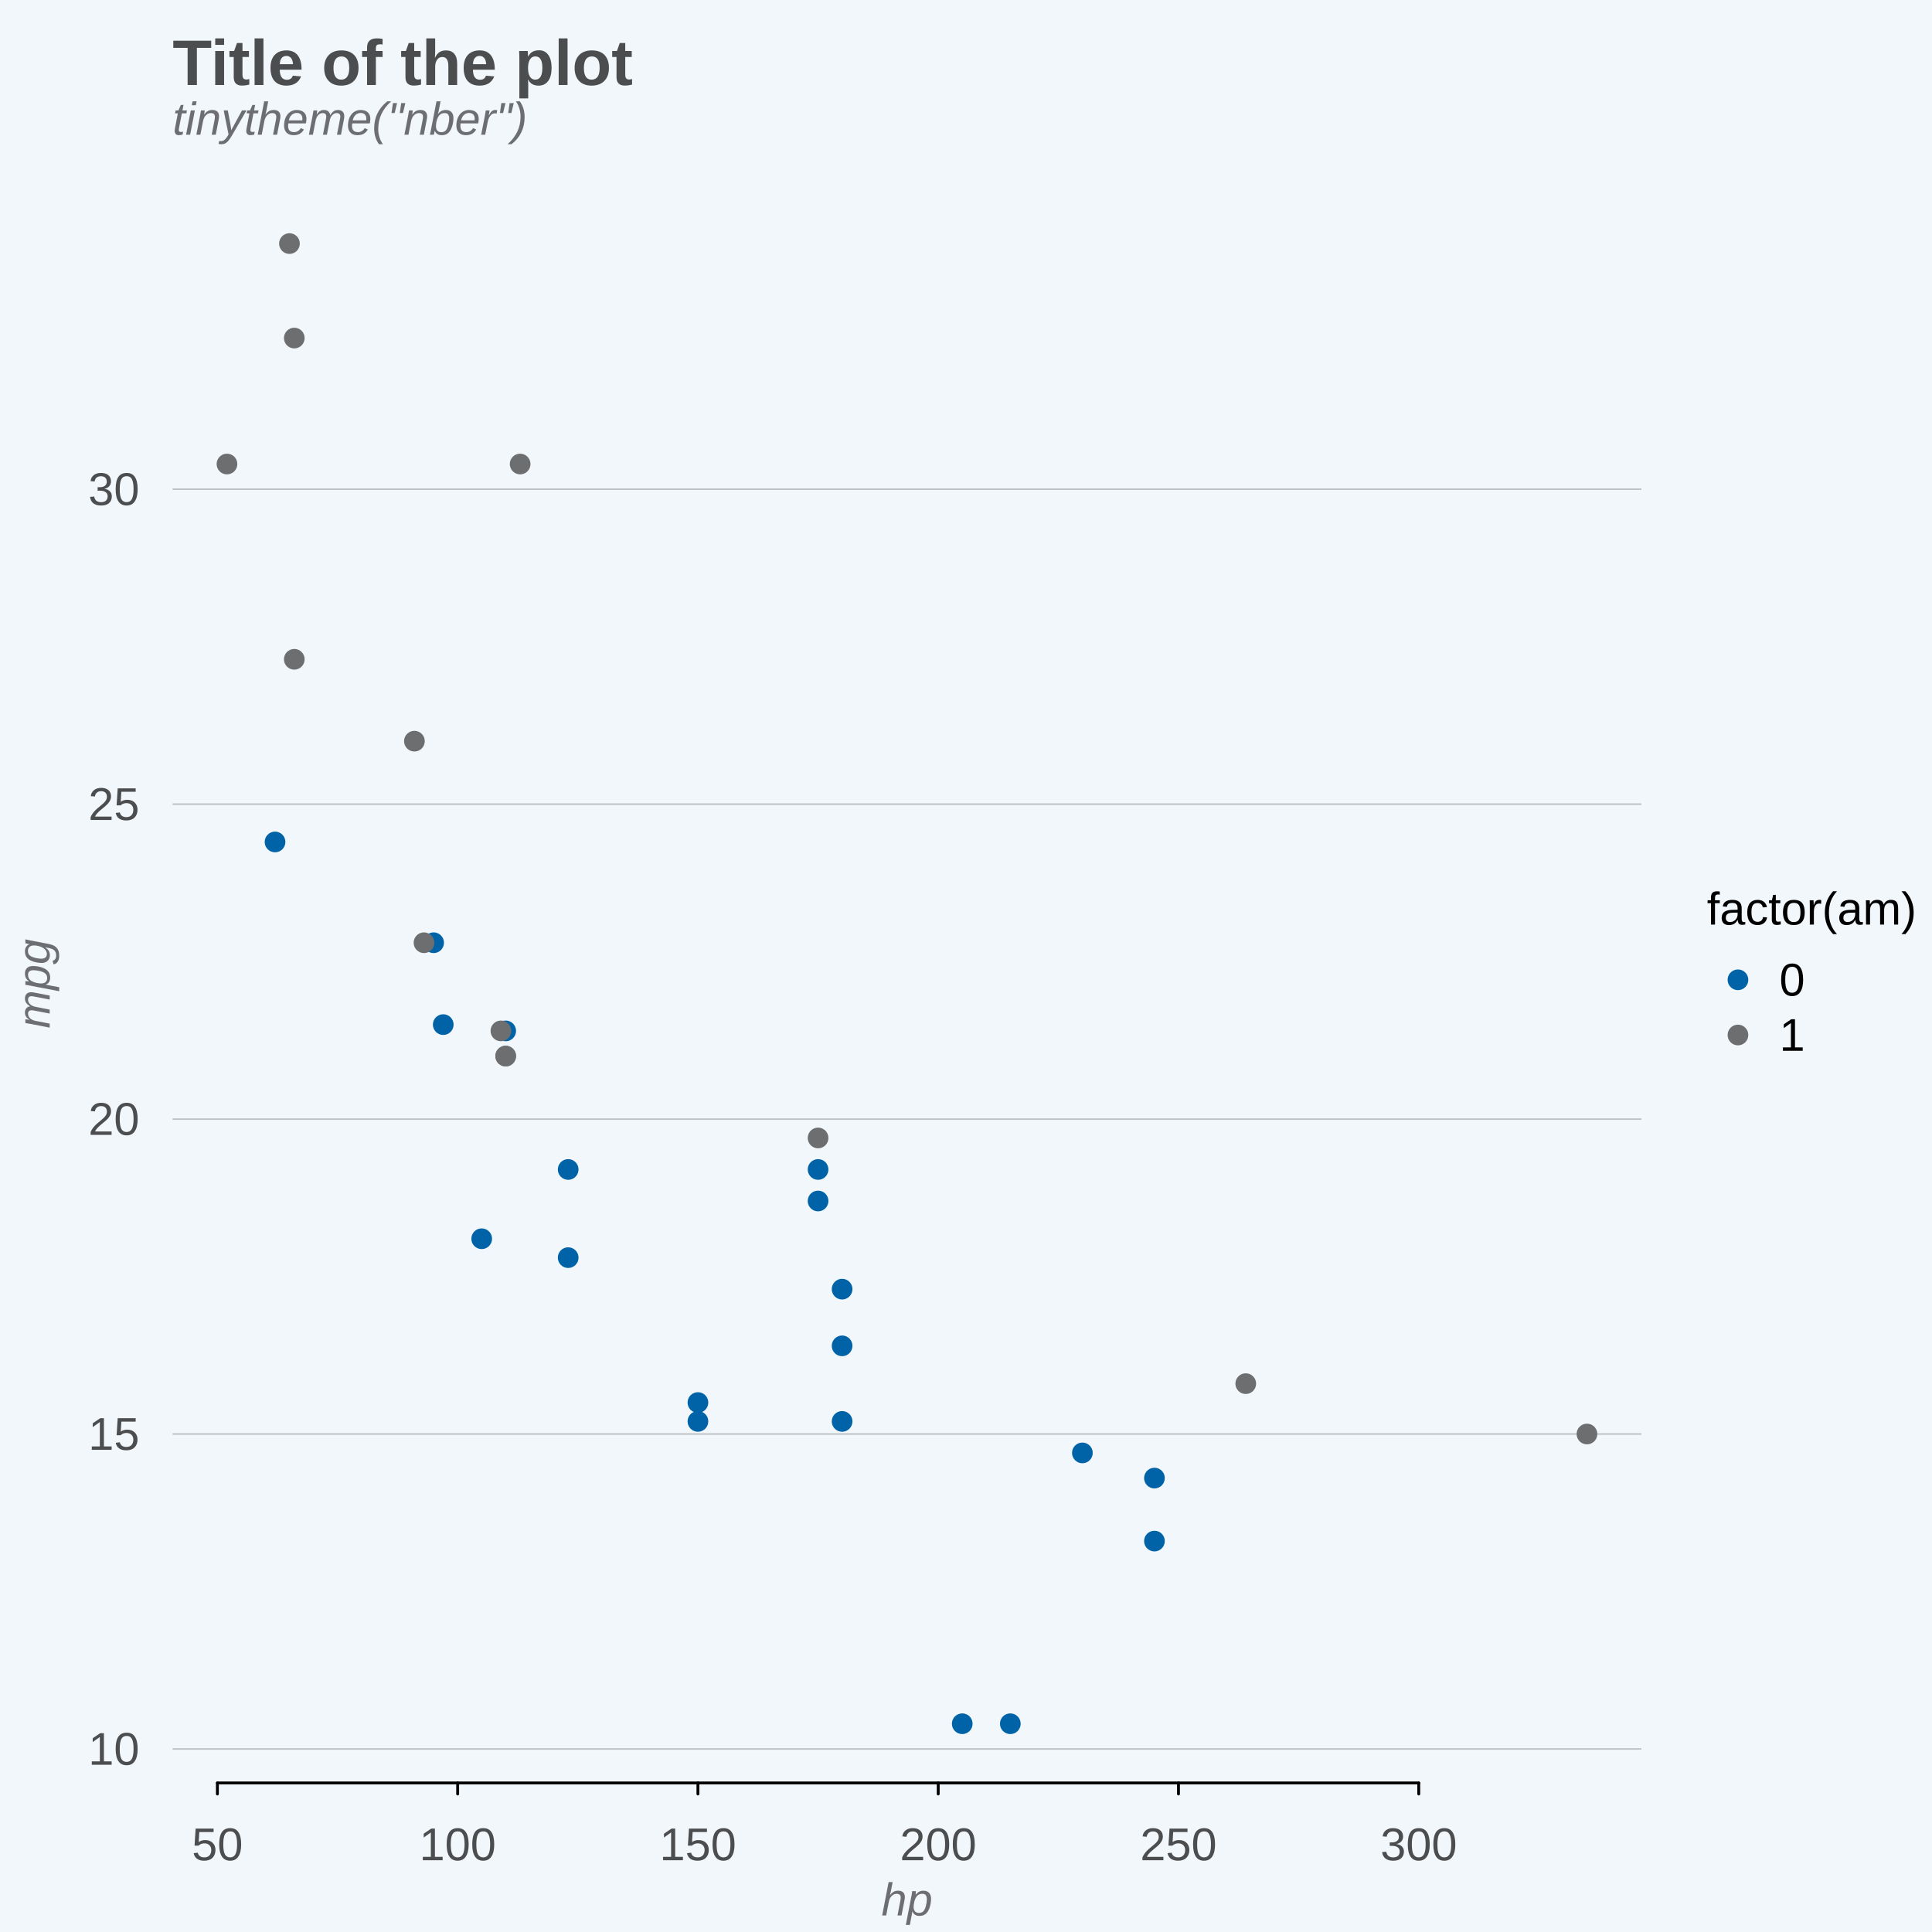
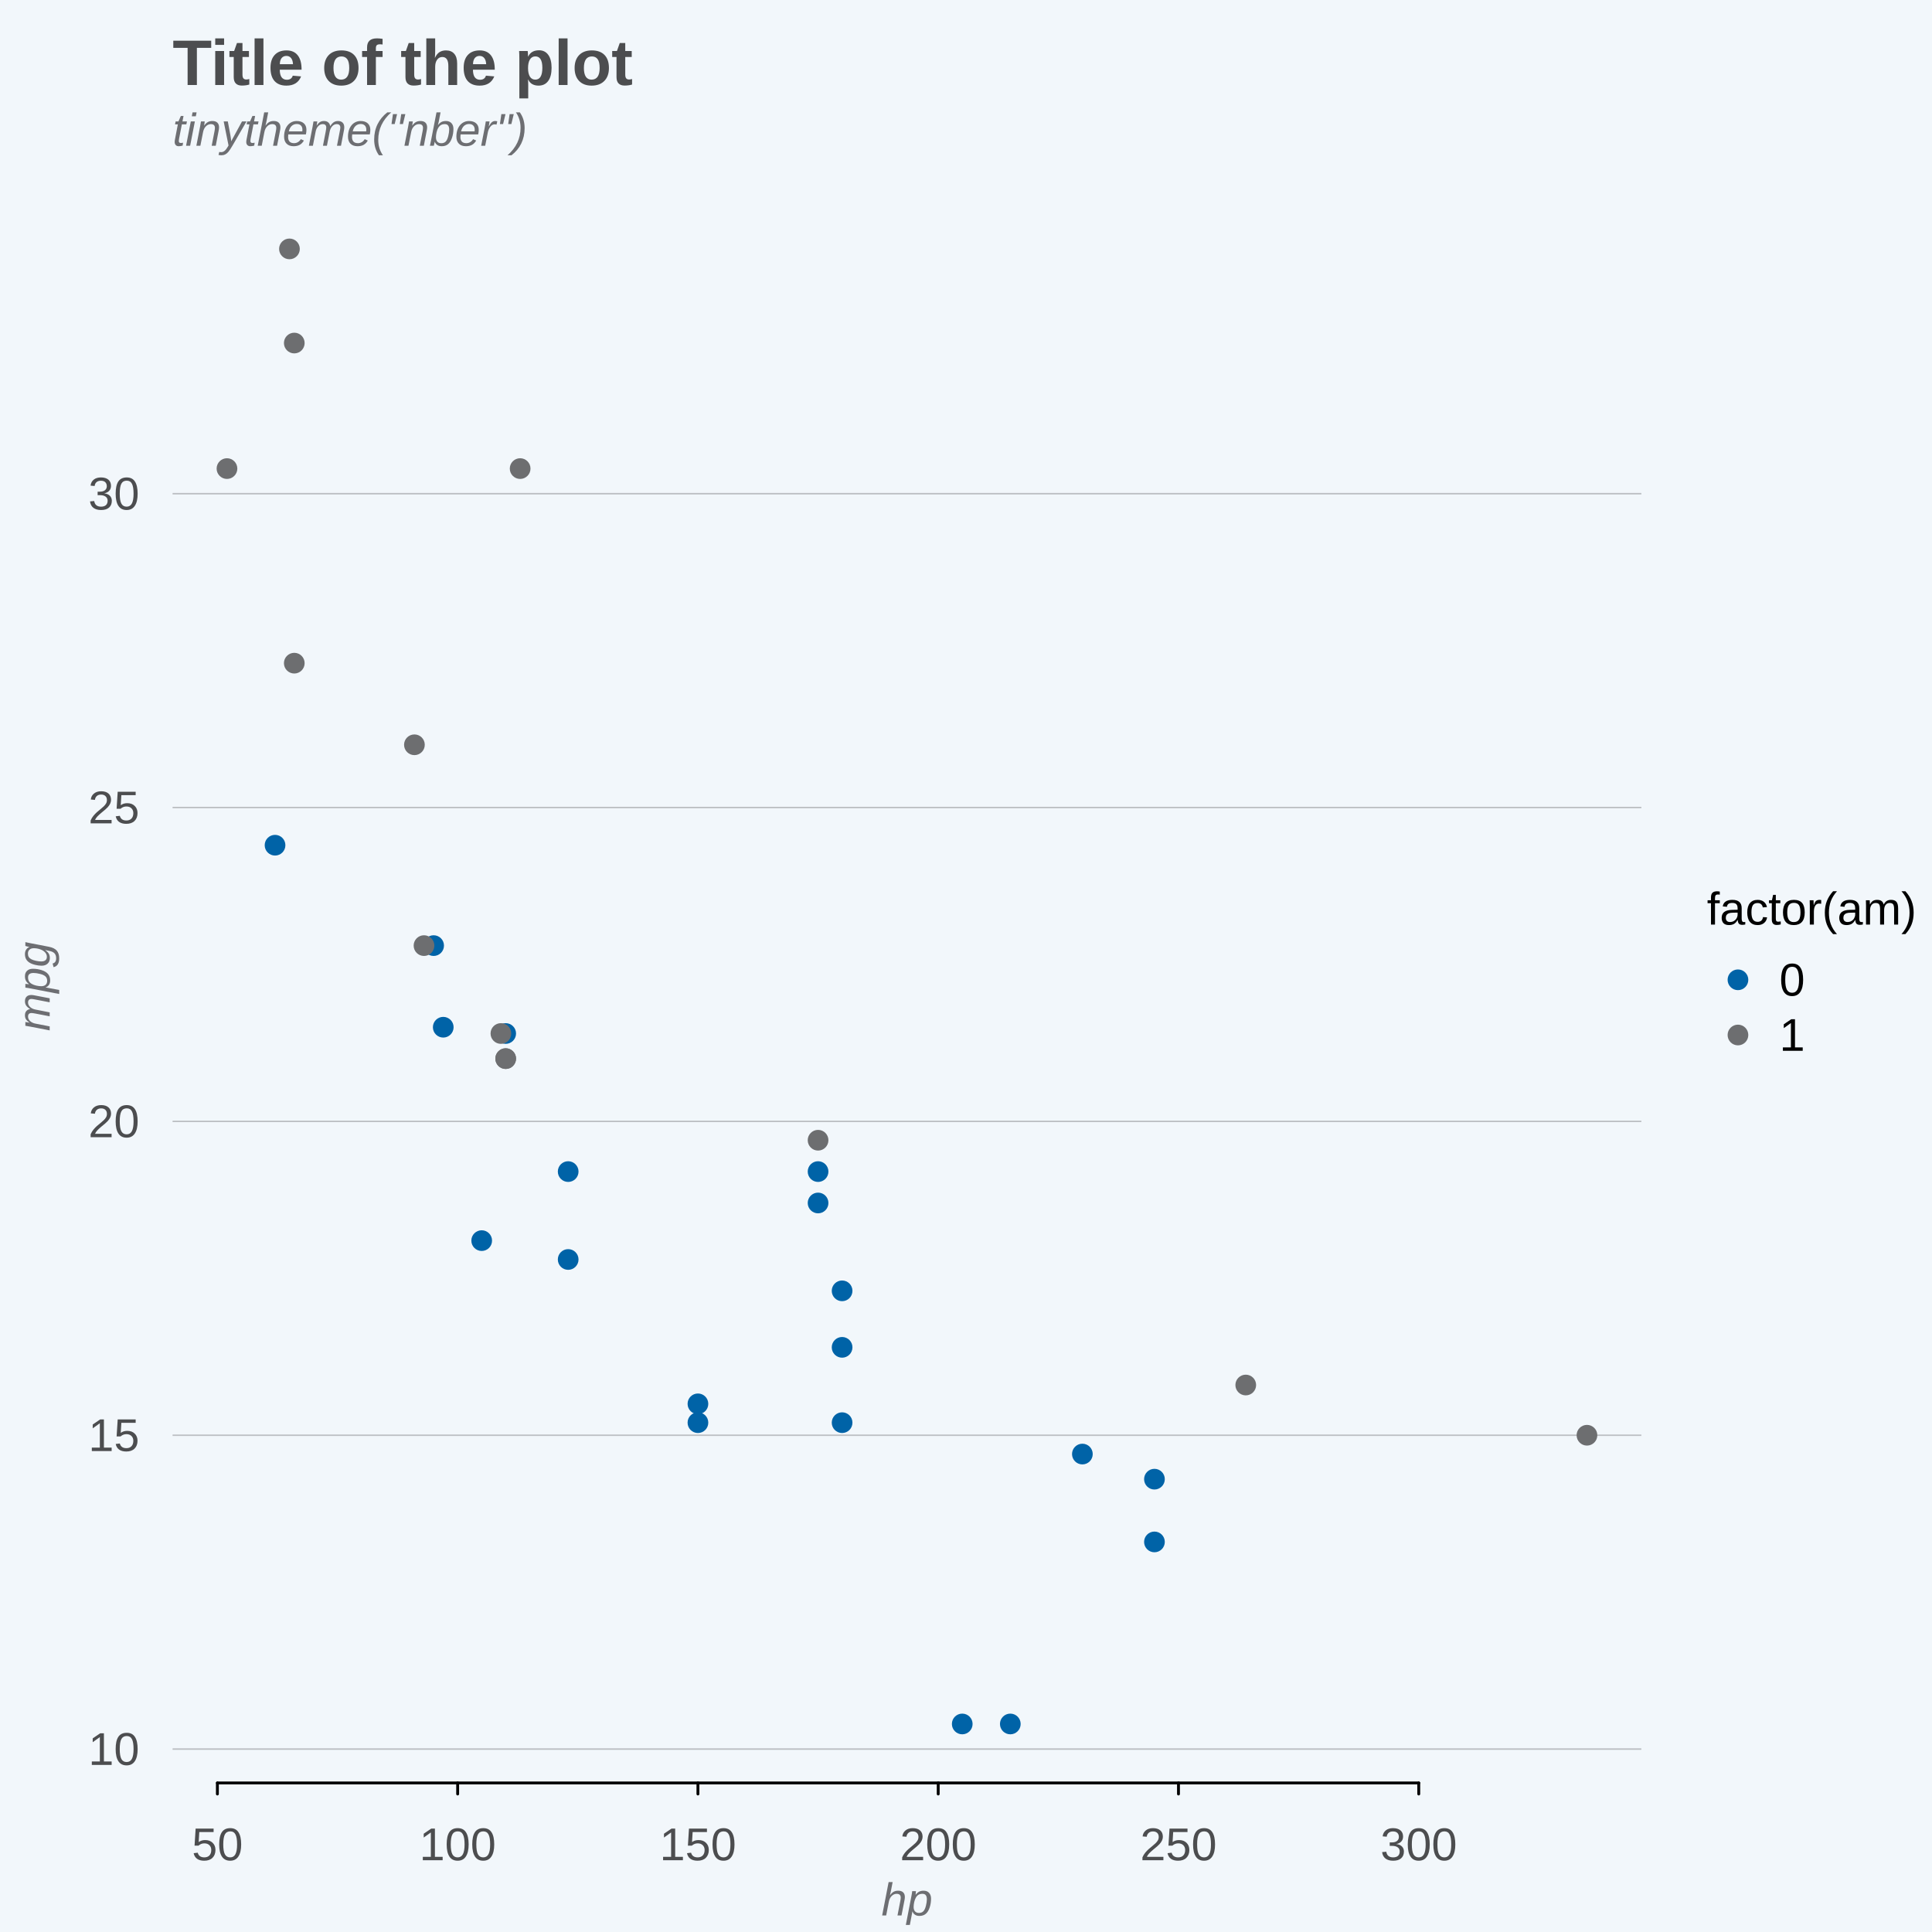
<svg xmlns="http://www.w3.org/2000/svg" width="504.00pt" height="504.00pt" viewBox="0 0 504.00 504.00">
  <g class="svglite">
    <defs>
      <style type="text/css">
    .svglite line, .svglite polyline, .svglite polygon, .svglite path, .svglite rect, .svglite circle {
      fill: none;
      stroke: #000000;
      stroke-linecap: round;
      stroke-linejoin: round;
      stroke-miterlimit: 10.00;
    }
    .svglite text {
      white-space: pre;
    }
    .svglite g.glyphgroup path {
      fill: inherit;
      stroke: none;
    }
  </style>
    </defs>
    <rect width="100%" height="100%" style="stroke: none; fill: #F2F7FB;" />
    <defs>
      <clipPath id="cpMC4wMHw1MDQuMDB8MC4wMHw1MDQuMDA=">
        <rect x="0.00" y="0.00" width="504.00" height="504.00" />
      </clipPath>
    </defs>
    <g clip-path="url(#cpMC4wMHw1MDQuMDB8MC4wMHw1MDQuMDA=)">
      <circle cx="453.38" cy="255.60" r="2.70" style="stroke-width: 0.75; stroke: none; fill: #0063A7;" />
      <circle cx="453.38" cy="270.00" r="2.70" style="stroke-width: 0.75; stroke: none; fill: #6D6E70;" />
      <text x="472.62" y="241.20" text-anchor="middle" style="font-size: 12.00px; font-family: &quot;Liberation Sans&quot;;" textLength="54.67px" lengthAdjust="spacingAndGlyphs">factor(am)</text>
      <text x="464.18" y="259.73" style="font-size: 12.00px; font-family: &quot;Liberation Sans&quot;;" textLength="6.67px" lengthAdjust="spacingAndGlyphs">0</text>
      <text x="464.18" y="274.13" style="font-size: 12.00px; font-family: &quot;Liberation Sans&quot;;" textLength="6.67px" lengthAdjust="spacingAndGlyphs">1</text>
-       <text x="45.02" y="35.14" style="font-size: 12.00px; font-style: italic;fill: #6D6E72; font-family: &quot;Liberation Sans&quot;;" textLength="92.56px" lengthAdjust="spacingAndGlyphs">tinytheme("nber")</text>
+       <text x="45.02" y="38.02" style="font-size: 12.00px; font-style: italic;fill: #6D6E72; font-family: &quot;Liberation Sans&quot;;" textLength="92.56px" lengthAdjust="spacingAndGlyphs">tinytheme("nber")</text>
    </g>
    <defs>
      <clipPath id="cpMC4wMHw0MjguMTh8MC4wMHw1MDQuMDA=">
        <rect x="0.00" y="0.00" width="428.18" height="504.00" />
      </clipPath>
    </defs>
    <g clip-path="url(#cpMC4wMHw0MjguMTh8MC4wMHw1MDQuMDA=)">
      <text x="45.02" y="22.18" style="font-size: 16.80px; font-weight: bold;fill: #4C4D4F; font-family: &quot;Liberation Sans&quot;;" textLength="120.12px" lengthAdjust="spacingAndGlyphs">Title of the plot</text>
      <text x="236.60" y="499.68" text-anchor="middle" style="font-size: 12.00px; font-style: italic;fill: #6D6E72; font-family: &quot;Liberation Sans&quot;;" textLength="13.34px" lengthAdjust="spacingAndGlyphs">hp</text>
-       <text transform="translate(12.96,256.61) rotate(-90)" text-anchor="middle" style="font-size: 12.00px; font-style: italic;fill: #6D6E72; font-family: &quot;Liberation Sans&quot;;" textLength="23.34px" lengthAdjust="spacingAndGlyphs">mpg</text>
+       <text transform="translate(12.96,257.33) rotate(-90)" text-anchor="middle" style="font-size: 12.00px; font-style: italic;fill: #6D6E72; font-family: &quot;Liberation Sans&quot;;" textLength="23.34px" lengthAdjust="spacingAndGlyphs">mpg</text>
    </g>
    <g clip-path="url(#cpMC4wMHw1MDQuMDB8MC4wMHw1MDQuMDA=)">
      <line x1="56.71" y1="465.12" x2="370.11" y2="465.12" style="stroke-width: 0.75;" />
      <line x1="56.71" y1="465.12" x2="56.71" y2="468.00" style="stroke-width: 0.75;" />
      <line x1="119.39" y1="465.12" x2="119.39" y2="468.00" style="stroke-width: 0.75;" />
      <line x1="182.07" y1="465.12" x2="182.07" y2="468.00" style="stroke-width: 0.75;" />
      <line x1="244.75" y1="465.12" x2="244.75" y2="468.00" style="stroke-width: 0.75;" />
      <line x1="307.43" y1="465.12" x2="307.43" y2="468.00" style="stroke-width: 0.75;" />
      <line x1="370.11" y1="465.12" x2="370.11" y2="468.00" style="stroke-width: 0.75;" />
      <text x="56.71" y="485.28" text-anchor="middle" style="font-size: 12.00px;fill: #4C4D4F; font-family: &quot;Liberation Sans&quot;;" textLength="13.34px" lengthAdjust="spacingAndGlyphs">50</text>
      <text x="119.39" y="485.28" text-anchor="middle" style="font-size: 12.00px;fill: #4C4D4F; font-family: &quot;Liberation Sans&quot;;" textLength="20.02px" lengthAdjust="spacingAndGlyphs">100</text>
      <text x="182.07" y="485.28" text-anchor="middle" style="font-size: 12.00px;fill: #4C4D4F; font-family: &quot;Liberation Sans&quot;;" textLength="20.02px" lengthAdjust="spacingAndGlyphs">150</text>
      <text x="244.75" y="485.28" text-anchor="middle" style="font-size: 12.00px;fill: #4C4D4F; font-family: &quot;Liberation Sans&quot;;" textLength="20.02px" lengthAdjust="spacingAndGlyphs">200</text>
      <text x="307.43" y="485.28" text-anchor="middle" style="font-size: 12.00px;fill: #4C4D4F; font-family: &quot;Liberation Sans&quot;;" textLength="20.02px" lengthAdjust="spacingAndGlyphs">250</text>
      <text x="370.11" y="485.28" text-anchor="middle" style="font-size: 12.00px;fill: #4C4D4F; font-family: &quot;Liberation Sans&quot;;" textLength="20.02px" lengthAdjust="spacingAndGlyphs">300</text>
-       <text x="36.38" y="460.38" text-anchor="end" style="font-size: 12.00px;fill: #4C4D4F; font-family: &quot;Liberation Sans&quot;;" textLength="13.34px" lengthAdjust="spacingAndGlyphs">10</text>
-       <text x="36.38" y="378.22" text-anchor="end" style="font-size: 12.00px;fill: #4C4D4F; font-family: &quot;Liberation Sans&quot;;" textLength="13.34px" lengthAdjust="spacingAndGlyphs">15</text>
-       <text x="36.38" y="296.06" text-anchor="end" style="font-size: 12.00px;fill: #4C4D4F; font-family: &quot;Liberation Sans&quot;;" textLength="13.34px" lengthAdjust="spacingAndGlyphs">20</text>
-       <text x="36.38" y="213.91" text-anchor="end" style="font-size: 12.00px;fill: #4C4D4F; font-family: &quot;Liberation Sans&quot;;" textLength="13.34px" lengthAdjust="spacingAndGlyphs">25</text>
-       <text x="36.38" y="131.75" text-anchor="end" style="font-size: 12.00px;fill: #4C4D4F; font-family: &quot;Liberation Sans&quot;;" textLength="13.34px" lengthAdjust="spacingAndGlyphs">30</text>
+       <text x="36.38" y="460.41" text-anchor="end" style="font-size: 12.00px;fill: #4C4D4F; font-family: &quot;Liberation Sans&quot;;" textLength="13.34px" lengthAdjust="spacingAndGlyphs">10</text>
+       <text x="36.38" y="378.53" text-anchor="end" style="font-size: 12.00px;fill: #4C4D4F; font-family: &quot;Liberation Sans&quot;;" textLength="13.34px" lengthAdjust="spacingAndGlyphs">15</text>
+       <text x="36.38" y="296.66" text-anchor="end" style="font-size: 12.00px;fill: #4C4D4F; font-family: &quot;Liberation Sans&quot;;" textLength="13.34px" lengthAdjust="spacingAndGlyphs">20</text>
+       <text x="36.38" y="214.79" text-anchor="end" style="font-size: 12.00px;fill: #4C4D4F; font-family: &quot;Liberation Sans&quot;;" textLength="13.34px" lengthAdjust="spacingAndGlyphs">25</text>
+       <text x="36.38" y="132.92" text-anchor="end" style="font-size: 12.00px;fill: #4C4D4F; font-family: &quot;Liberation Sans&quot;;" textLength="13.34px" lengthAdjust="spacingAndGlyphs">30</text>
    </g>
    <defs>
-       <clipPath id="cpNDUuMDJ8NDI4LjE4fDQ4LjEwfDQ2NS4xMg==">
-         <rect x="45.02" y="48.10" width="383.16" height="417.02" />
+       <clipPath id="cpNDUuMDJ8NDI4LjE4fDQ5LjU0fDQ2NS4xMg==">
+         <rect x="45.02" y="49.54" width="383.16" height="415.58" />
      </clipPath>
    </defs>
-     <g clip-path="url(#cpNDUuMDJ8NDI4LjE4fDQ4LjEwfDQ2NS4xMg==)">
-       <line x1="45.02" y1="456.25" x2="428.18" y2="456.25" style="stroke-width: 0.38; stroke: #BCBFC3;" />
-       <line x1="45.02" y1="374.09" x2="428.18" y2="374.09" style="stroke-width: 0.38; stroke: #BCBFC3;" />
-       <line x1="45.02" y1="291.94" x2="428.18" y2="291.94" style="stroke-width: 0.38; stroke: #BCBFC3;" />
-       <line x1="45.02" y1="209.78" x2="428.18" y2="209.78" style="stroke-width: 0.38; stroke: #BCBFC3;" />
-       <line x1="45.02" y1="127.62" x2="428.18" y2="127.62" style="stroke-width: 0.38; stroke: #BCBFC3;" />
-       <circle cx="131.92" cy="268.93" r="2.70" style="stroke-width: 0.75; stroke: none; fill: #0063A7;" />
-       <circle cx="213.41" cy="313.30" r="2.70" style="stroke-width: 0.75; stroke: none; fill: #0063A7;" />
-       <circle cx="125.66" cy="323.15" r="2.70" style="stroke-width: 0.75; stroke: none; fill: #0063A7;" />
-       <circle cx="301.16" cy="385.59" r="2.70" style="stroke-width: 0.75; stroke: none; fill: #0063A7;" />
-       <circle cx="71.75" cy="219.64" r="2.70" style="stroke-width: 0.75; stroke: none; fill: #0063A7;" />
-       <circle cx="113.12" cy="245.93" r="2.70" style="stroke-width: 0.75; stroke: none; fill: #0063A7;" />
-       <circle cx="148.22" cy="305.08" r="2.70" style="stroke-width: 0.75; stroke: none; fill: #0063A7;" />
-       <circle cx="148.22" cy="328.08" r="2.70" style="stroke-width: 0.75; stroke: none; fill: #0063A7;" />
-       <circle cx="219.68" cy="351.09" r="2.70" style="stroke-width: 0.75; stroke: none; fill: #0063A7;" />
-       <circle cx="219.68" cy="336.30" r="2.70" style="stroke-width: 0.75; stroke: none; fill: #0063A7;" />
-       <circle cx="219.68" cy="370.80" r="2.70" style="stroke-width: 0.75; stroke: none; fill: #0063A7;" />
-       <circle cx="251.02" cy="449.67" r="2.70" style="stroke-width: 0.75; stroke: none; fill: #0063A7;" />
-       <circle cx="263.56" cy="449.67" r="2.70" style="stroke-width: 0.75; stroke: none; fill: #0063A7;" />
-       <circle cx="282.36" cy="379.02" r="2.70" style="stroke-width: 0.75; stroke: none; fill: #0063A7;" />
-       <circle cx="115.63" cy="267.29" r="2.70" style="stroke-width: 0.75; stroke: none; fill: #0063A7;" />
-       <circle cx="182.07" cy="365.88" r="2.70" style="stroke-width: 0.75; stroke: none; fill: #0063A7;" />
-       <circle cx="182.07" cy="370.80" r="2.70" style="stroke-width: 0.75; stroke: none; fill: #0063A7;" />
-       <circle cx="301.16" cy="402.02" r="2.70" style="stroke-width: 0.75; stroke: none; fill: #0063A7;" />
-       <circle cx="213.41" cy="305.08" r="2.70" style="stroke-width: 0.75; stroke: none; fill: #0063A7;" />
-       <circle cx="131.92" cy="275.50" r="2.70" style="stroke-width: 0.75; stroke: none; fill: #6D6E70;" />
-       <circle cx="131.92" cy="275.50" r="2.70" style="stroke-width: 0.75; stroke: none; fill: #6D6E70;" />
-       <circle cx="110.61" cy="245.93" r="2.70" style="stroke-width: 0.75; stroke: none; fill: #6D6E70;" />
-       <circle cx="76.77" cy="88.19" r="2.70" style="stroke-width: 0.75; stroke: none; fill: #6D6E70;" />
-       <circle cx="59.21" cy="121.05" r="2.70" style="stroke-width: 0.75; stroke: none; fill: #6D6E70;" />
-       <circle cx="75.51" cy="63.54" r="2.70" style="stroke-width: 0.75; stroke: none; fill: #6D6E70;" />
-       <circle cx="76.77" cy="171.99" r="2.70" style="stroke-width: 0.75; stroke: none; fill: #6D6E70;" />
-       <circle cx="108.11" cy="193.35" r="2.70" style="stroke-width: 0.75; stroke: none; fill: #6D6E70;" />
-       <circle cx="135.69" cy="121.05" r="2.70" style="stroke-width: 0.75; stroke: none; fill: #6D6E70;" />
-       <circle cx="324.98" cy="360.95" r="2.70" style="stroke-width: 0.75; stroke: none; fill: #6D6E70;" />
-       <circle cx="213.41" cy="296.86" r="2.70" style="stroke-width: 0.75; stroke: none; fill: #6D6E70;" />
-       <circle cx="413.99" cy="374.09" r="2.70" style="stroke-width: 0.75; stroke: none; fill: #6D6E70;" />
-       <circle cx="130.67" cy="268.93" r="2.70" style="stroke-width: 0.75; stroke: none; fill: #6D6E70;" />
+     <g clip-path="url(#cpNDUuMDJ8NDI4LjE4fDQ5LjU0fDQ2NS4xMg==)">
+       <line x1="45.02" y1="456.28" x2="428.18" y2="456.28" style="stroke-width: 0.38; stroke: #BCBFC3;" />
+       <line x1="45.02" y1="374.41" x2="428.18" y2="374.41" style="stroke-width: 0.38; stroke: #BCBFC3;" />
+       <line x1="45.02" y1="292.53" x2="428.18" y2="292.53" style="stroke-width: 0.38; stroke: #BCBFC3;" />
+       <line x1="45.02" y1="210.66" x2="428.18" y2="210.66" style="stroke-width: 0.38; stroke: #BCBFC3;" />
+       <line x1="45.02" y1="128.79" x2="428.18" y2="128.79" style="stroke-width: 0.38; stroke: #BCBFC3;" />
+       <circle cx="131.92" cy="269.61" r="2.70" style="stroke-width: 0.75; stroke: none; fill: #0063A7;" />
+       <circle cx="213.41" cy="313.82" r="2.70" style="stroke-width: 0.75; stroke: none; fill: #0063A7;" />
+       <circle cx="125.66" cy="323.64" r="2.70" style="stroke-width: 0.75; stroke: none; fill: #0063A7;" />
+       <circle cx="301.16" cy="385.87" r="2.70" style="stroke-width: 0.75; stroke: none; fill: #0063A7;" />
+       <circle cx="71.75" cy="220.49" r="2.70" style="stroke-width: 0.75; stroke: none; fill: #0063A7;" />
+       <circle cx="113.12" cy="246.68" r="2.70" style="stroke-width: 0.75; stroke: none; fill: #0063A7;" />
+       <circle cx="148.22" cy="305.63" r="2.70" style="stroke-width: 0.75; stroke: none; fill: #0063A7;" />
+       <circle cx="148.22" cy="328.56" r="2.70" style="stroke-width: 0.75; stroke: none; fill: #0063A7;" />
+       <circle cx="219.68" cy="351.48" r="2.70" style="stroke-width: 0.75; stroke: none; fill: #0063A7;" />
+       <circle cx="219.68" cy="336.74" r="2.70" style="stroke-width: 0.75; stroke: none; fill: #0063A7;" />
+       <circle cx="219.68" cy="371.13" r="2.70" style="stroke-width: 0.75; stroke: none; fill: #0063A7;" />
+       <circle cx="251.02" cy="449.73" r="2.70" style="stroke-width: 0.75; stroke: none; fill: #0063A7;" />
+       <circle cx="263.56" cy="449.73" r="2.70" style="stroke-width: 0.75; stroke: none; fill: #0063A7;" />
+       <circle cx="282.36" cy="379.32" r="2.70" style="stroke-width: 0.75; stroke: none; fill: #0063A7;" />
+       <circle cx="115.63" cy="267.97" r="2.70" style="stroke-width: 0.75; stroke: none; fill: #0063A7;" />
+       <circle cx="182.07" cy="366.22" r="2.70" style="stroke-width: 0.75; stroke: none; fill: #0063A7;" />
+       <circle cx="182.07" cy="371.13" r="2.70" style="stroke-width: 0.75; stroke: none; fill: #0063A7;" />
+       <circle cx="301.16" cy="402.24" r="2.70" style="stroke-width: 0.75; stroke: none; fill: #0063A7;" />
+       <circle cx="213.41" cy="305.63" r="2.70" style="stroke-width: 0.75; stroke: none; fill: #0063A7;" />
+       <circle cx="131.92" cy="276.16" r="2.70" style="stroke-width: 0.75; stroke: none; fill: #6D6E70;" />
+       <circle cx="131.92" cy="276.16" r="2.70" style="stroke-width: 0.75; stroke: none; fill: #6D6E70;" />
+       <circle cx="110.61" cy="246.68" r="2.70" style="stroke-width: 0.75; stroke: none; fill: #6D6E70;" />
+       <circle cx="76.77" cy="89.49" r="2.70" style="stroke-width: 0.75; stroke: none; fill: #6D6E70;" />
+       <circle cx="59.21" cy="122.24" r="2.70" style="stroke-width: 0.75; stroke: none; fill: #6D6E70;" />
+       <circle cx="75.51" cy="64.93" r="2.70" style="stroke-width: 0.75; stroke: none; fill: #6D6E70;" />
+       <circle cx="76.77" cy="173.00" r="2.70" style="stroke-width: 0.75; stroke: none; fill: #6D6E70;" />
+       <circle cx="108.11" cy="194.29" r="2.70" style="stroke-width: 0.75; stroke: none; fill: #6D6E70;" />
+       <circle cx="135.69" cy="122.24" r="2.70" style="stroke-width: 0.75; stroke: none; fill: #6D6E70;" />
+       <circle cx="324.98" cy="361.31" r="2.70" style="stroke-width: 0.75; stroke: none; fill: #6D6E70;" />
+       <circle cx="213.41" cy="297.45" r="2.70" style="stroke-width: 0.75; stroke: none; fill: #6D6E70;" />
+       <circle cx="413.99" cy="374.41" r="2.70" style="stroke-width: 0.75; stroke: none; fill: #6D6E70;" />
+       <circle cx="130.67" cy="269.61" r="2.70" style="stroke-width: 0.75; stroke: none; fill: #6D6E70;" />
    </g>
  </g>
</svg>
